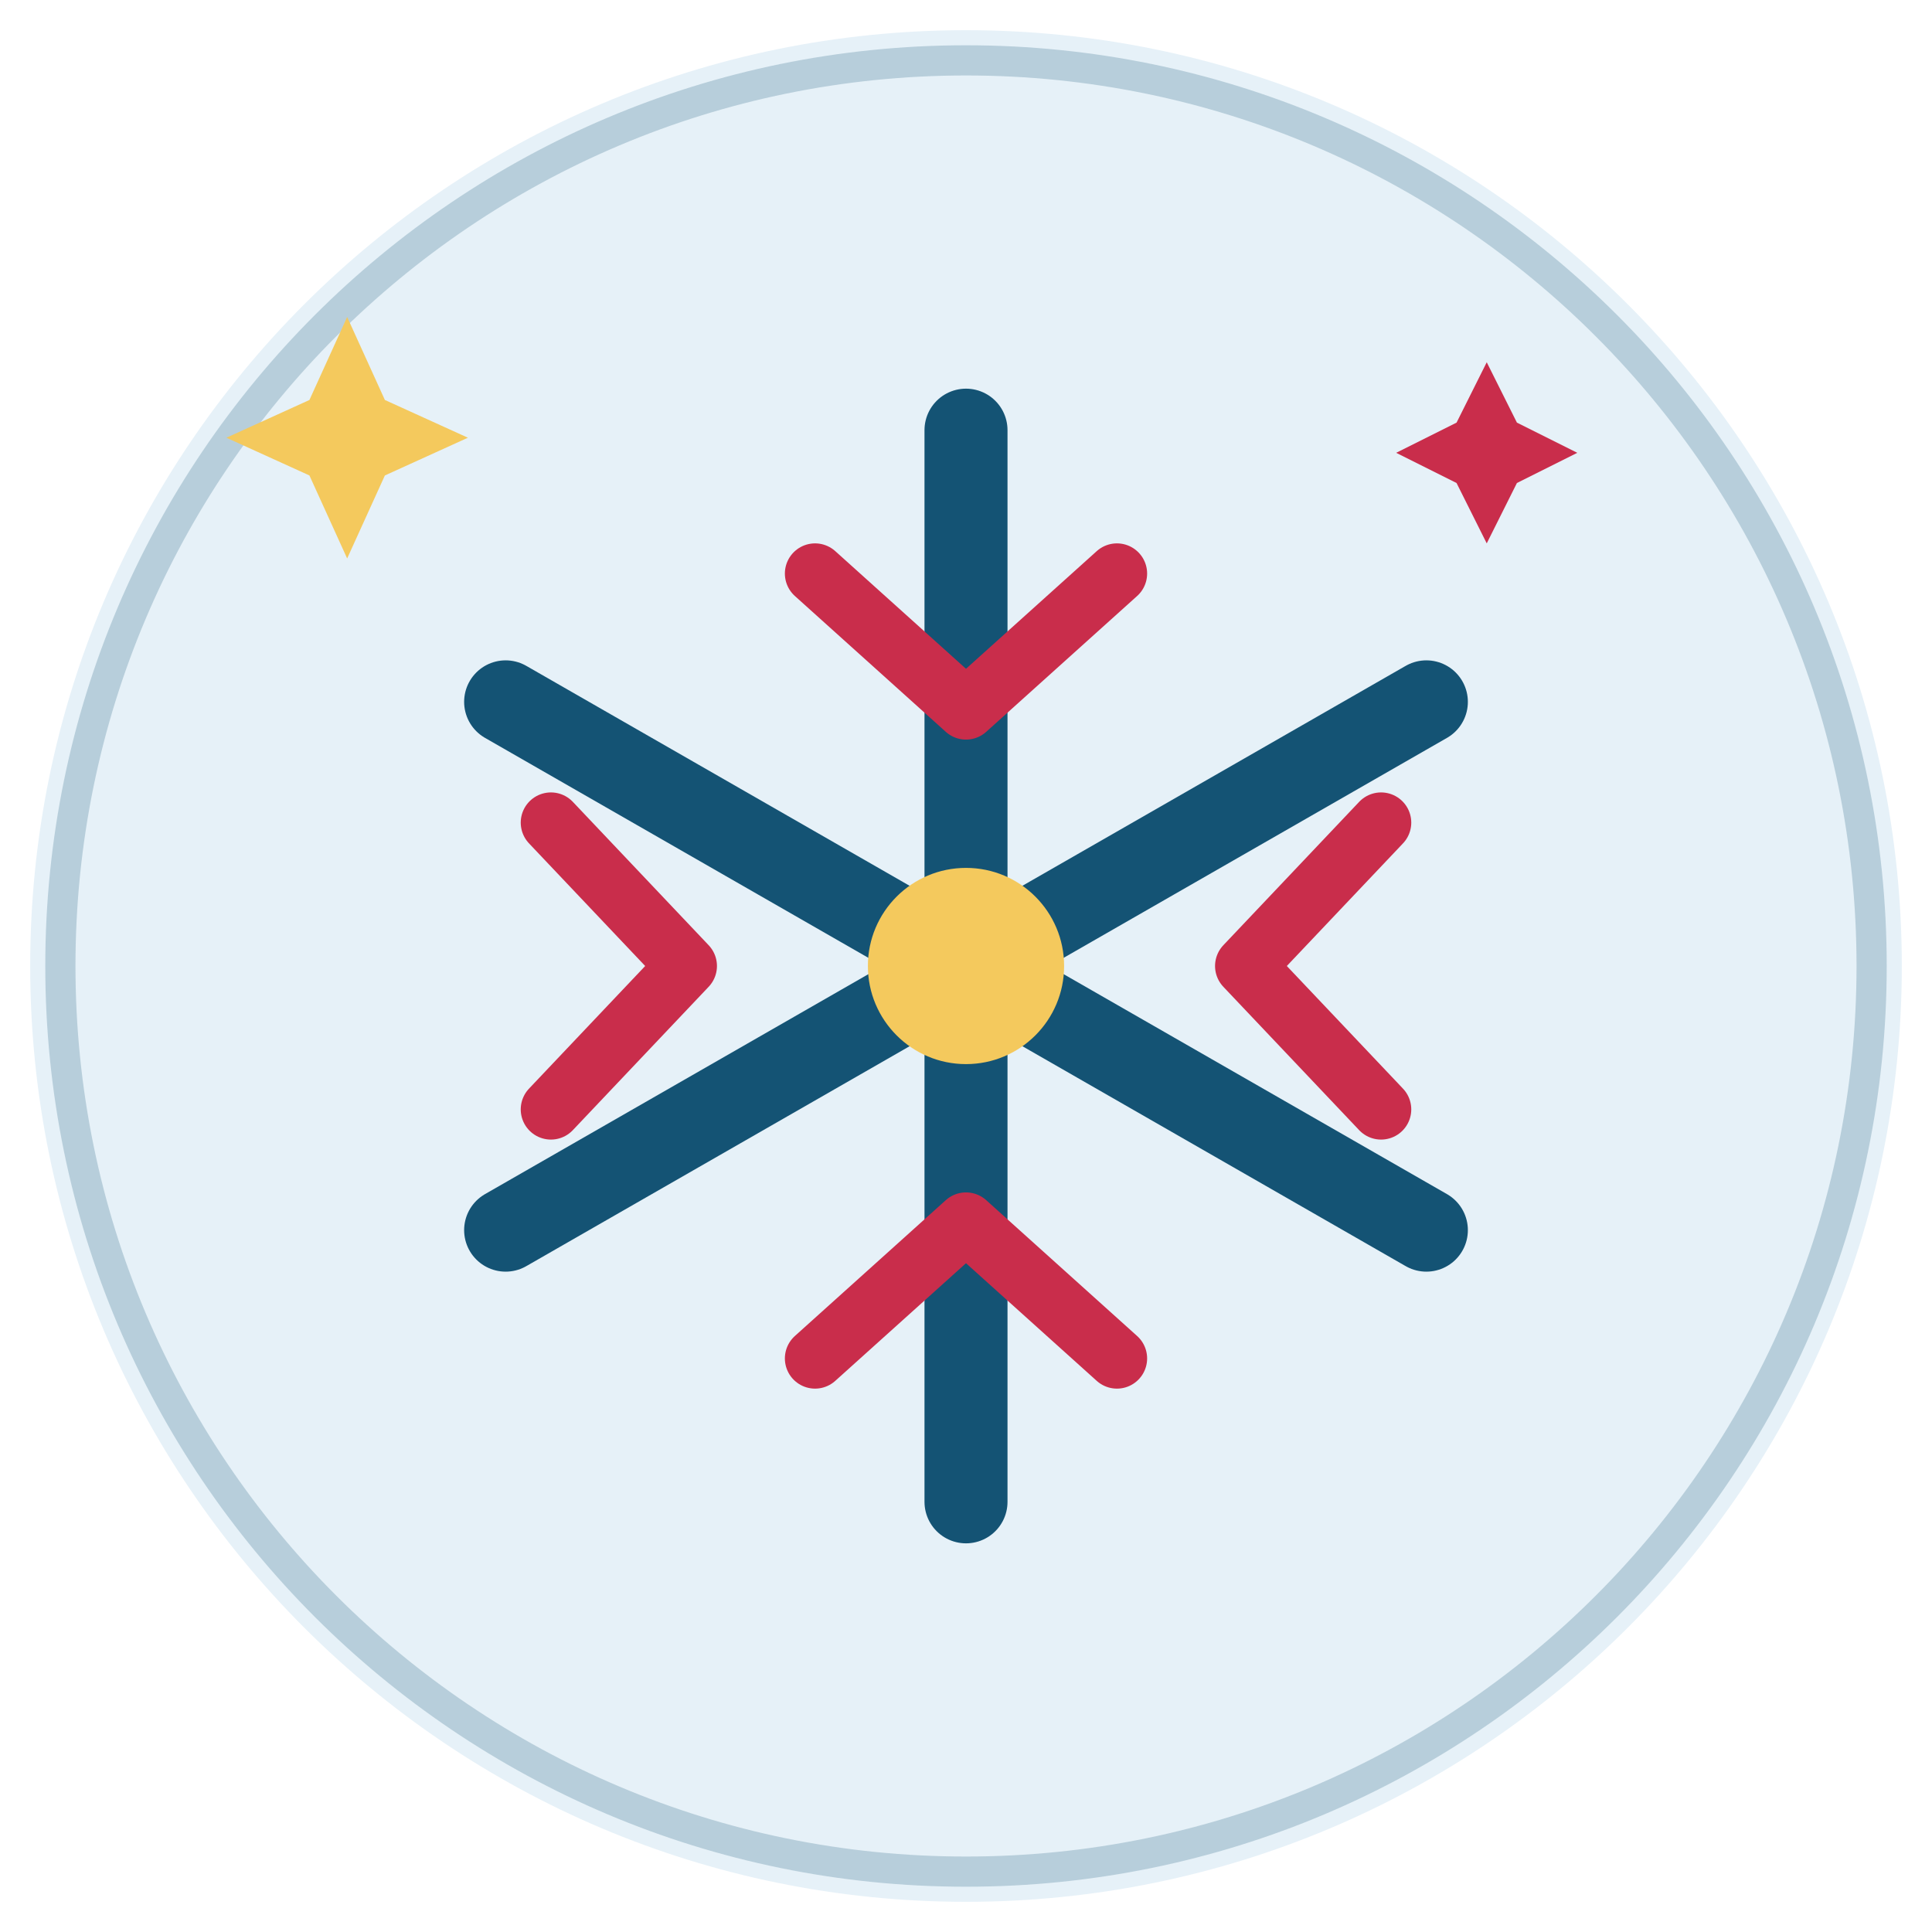
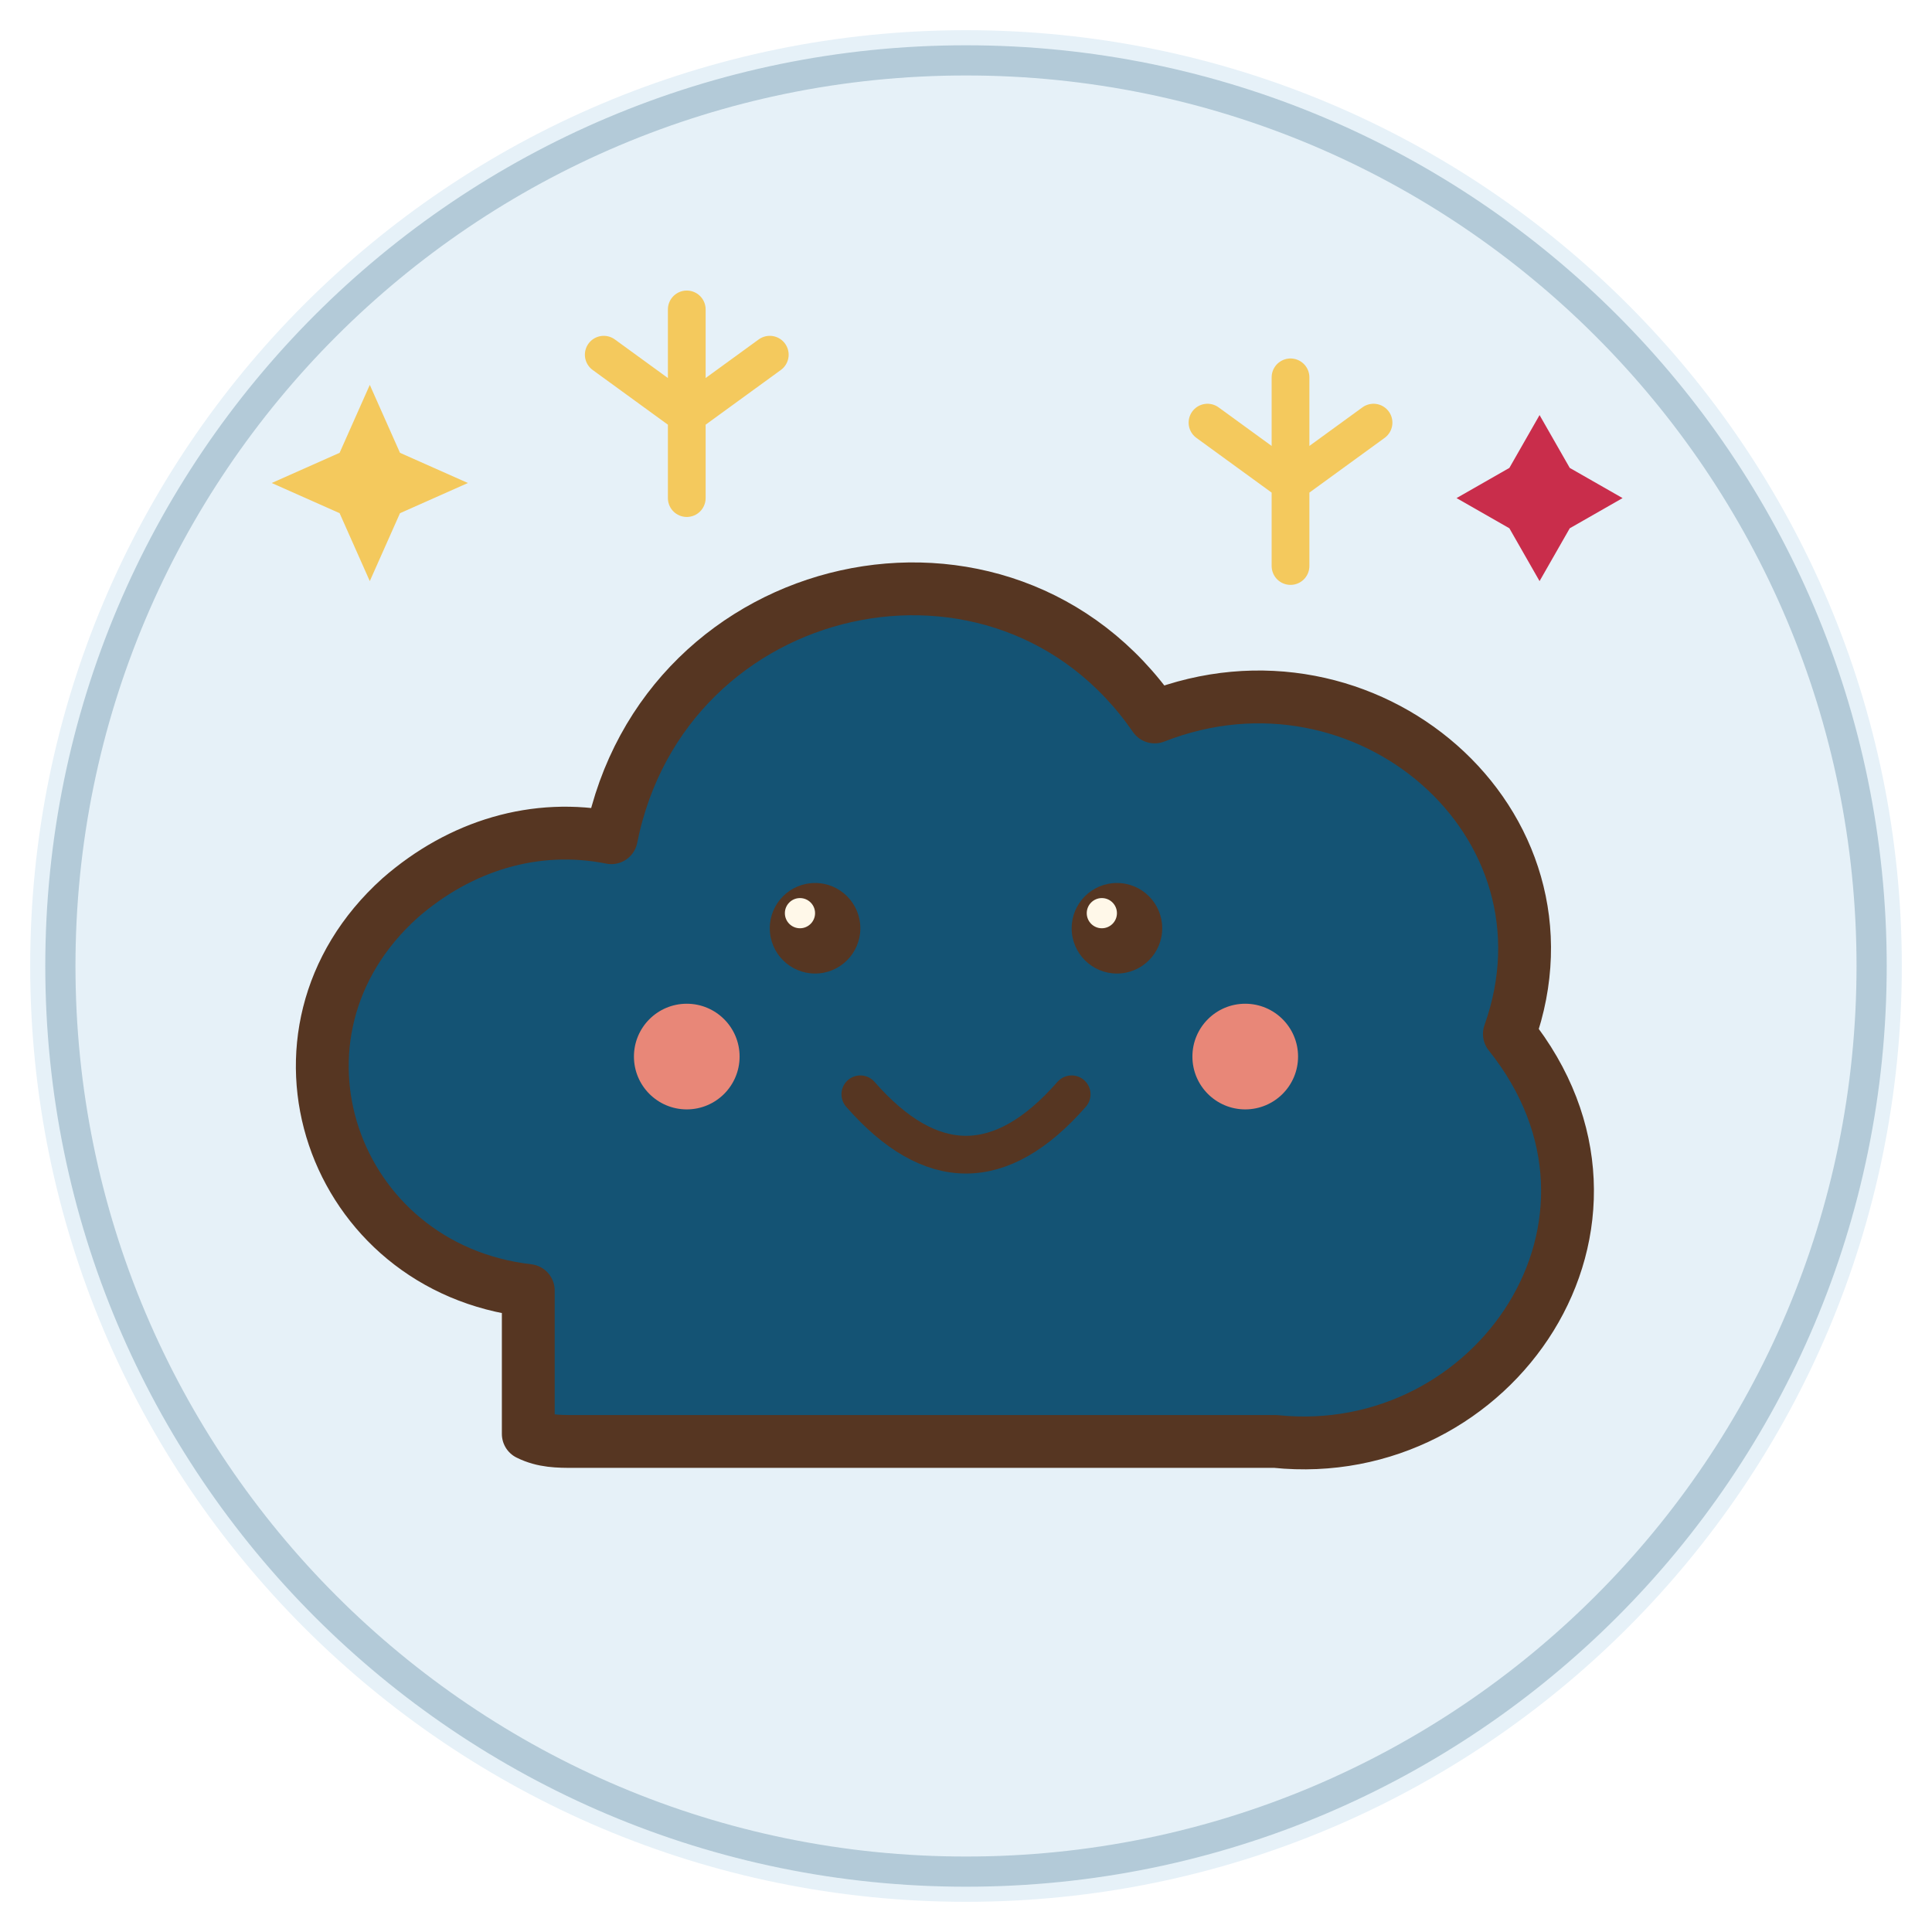
<svg xmlns="http://www.w3.org/2000/svg" viewBox="0 0 256 256" role="img" aria-labelledby="title">
  <circle cx="128" cy="128" r="124" fill="#e6f1f8" />
-   <circle cx="128" cy="128" r="120" fill="none" stroke="#145374" stroke-opacity=".22" stroke-width="4" />
-   <path d="M46 42l5 11 11 5-11 5-5 11-5-11-11-5 11-5z" fill="#f4c95d" />
-   <path d="M197 48l4 8 8 4-8 4-4 8-4-8-8-4 8-4z" fill="#c92d4b" />
-   <path d="M128 57v142M67 93l122 70M67 163l122-70" stroke="#145374" stroke-width="11" stroke-linecap="round" />
-   <path d="M108 76l20 18 20-18M108 180l20-18 20 18M73 109l18 19-18 19M183 109l-18 19 18 19" fill="none" stroke="#c92d4b" stroke-width="8" stroke-linecap="round" stroke-linejoin="round" />
-   <circle cx="128" cy="128" r="13" fill="#f4c95d" />
+   <circle cx="128" cy="128" r="120" fill="none" stroke="#145374" stroke-opacity=".24" stroke-width="4" />
+   <path d="M49 51l4 9 9 4-9 4-4 9-4-9-9-4 9-4z" fill="#f4c95d" />
+   <path d="M204 55l4 7 7 4-7 4-4 7-4-7-7-4 7-4z" fill="#c92d4b" />
+   <path d="M70 171c-26-3-37-34-17-52 8-7 18-10 28-8 7-35 52-45 72-16 28-11 57 14 47 42 20 25-2 57-31 54H76c-2 0-4 0-6-1z" fill="#145374" stroke="#563622" stroke-width="7" stroke-linejoin="round" />
+   <path d="M91 41v25M80 47l11 8 11-8M171 50v25M160 56l11 8 11-8" fill="none" stroke="#f4c95d" stroke-width="5" stroke-linecap="round" stroke-linejoin="round" />
+   <circle cx="108" cy="123" r="6" fill="#563622" />
+   <circle cx="148" cy="123" r="6" fill="#563622" />
+   <circle cx="106" cy="121" r="2" fill="#fff8e9" />
+   <circle cx="146" cy="121" r="2" fill="#fff8e9" />
+   <circle cx="91" cy="140" r="7" fill="#e88778" />
+   <circle cx="165" cy="140" r="7" fill="#e88778" />
+   <path d="M114 145q14 16 28 0" fill="none" stroke="#563622" stroke-width="5" stroke-linecap="round" />
</svg>
